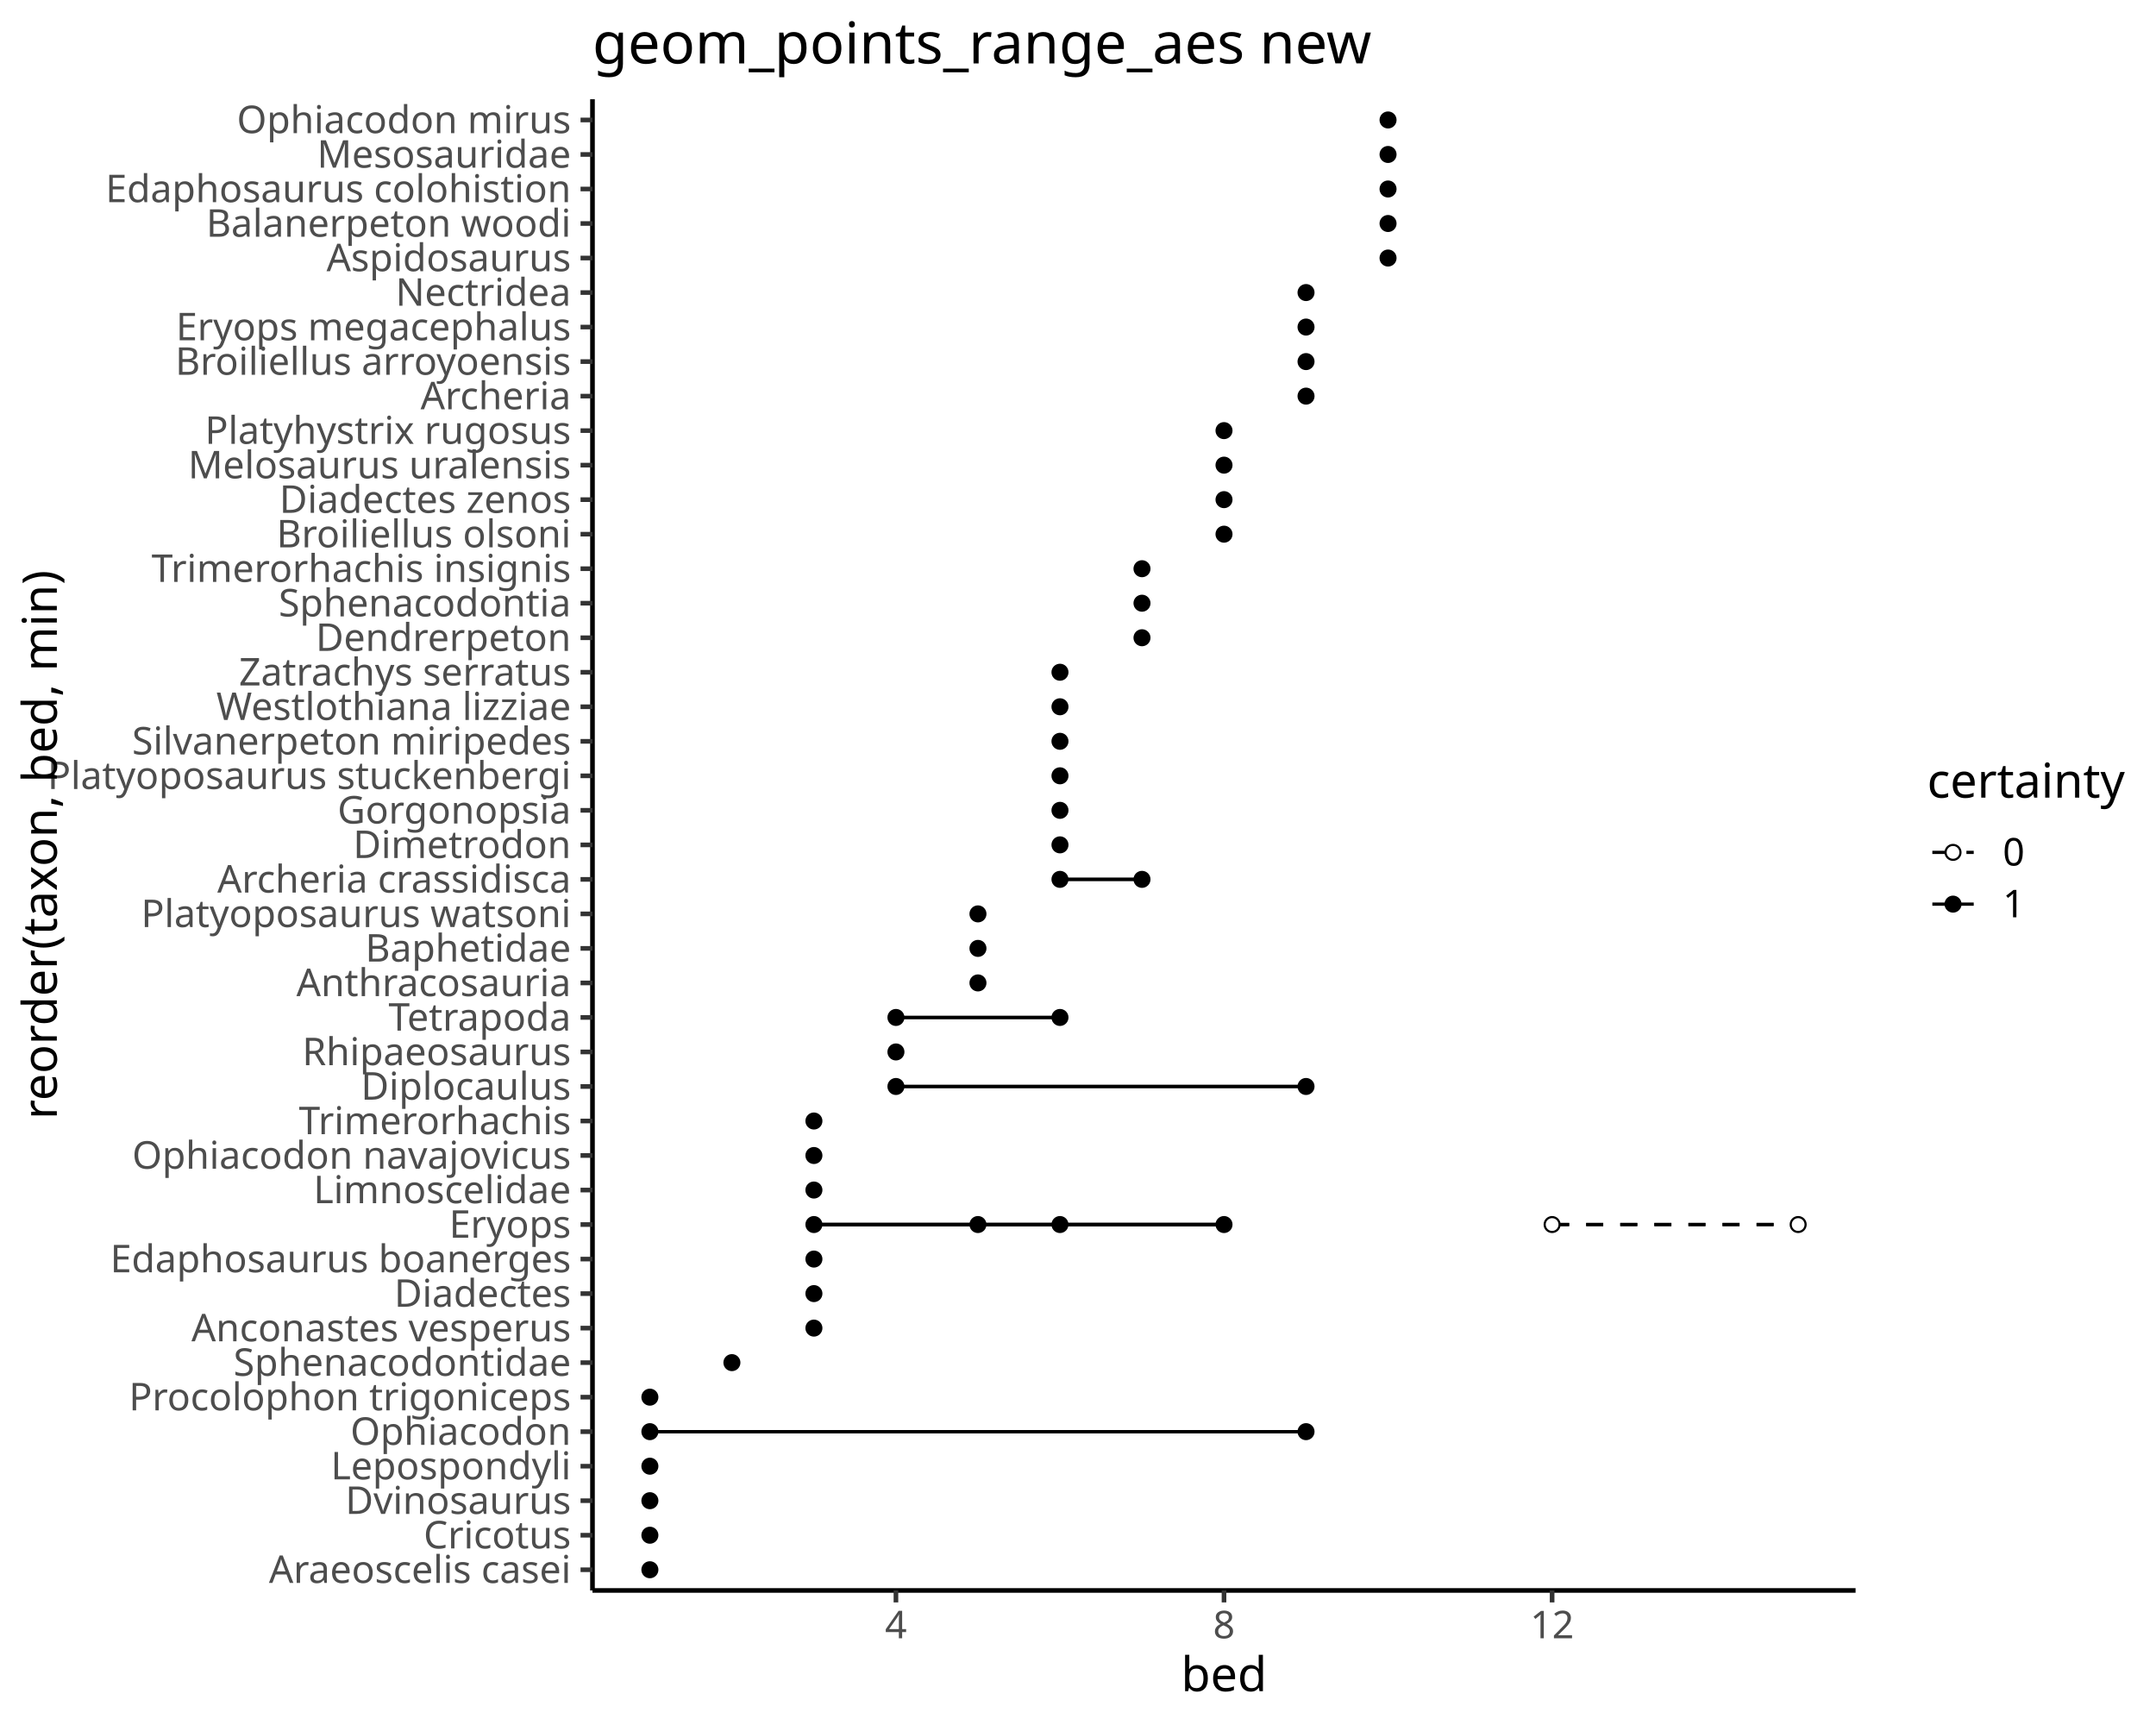
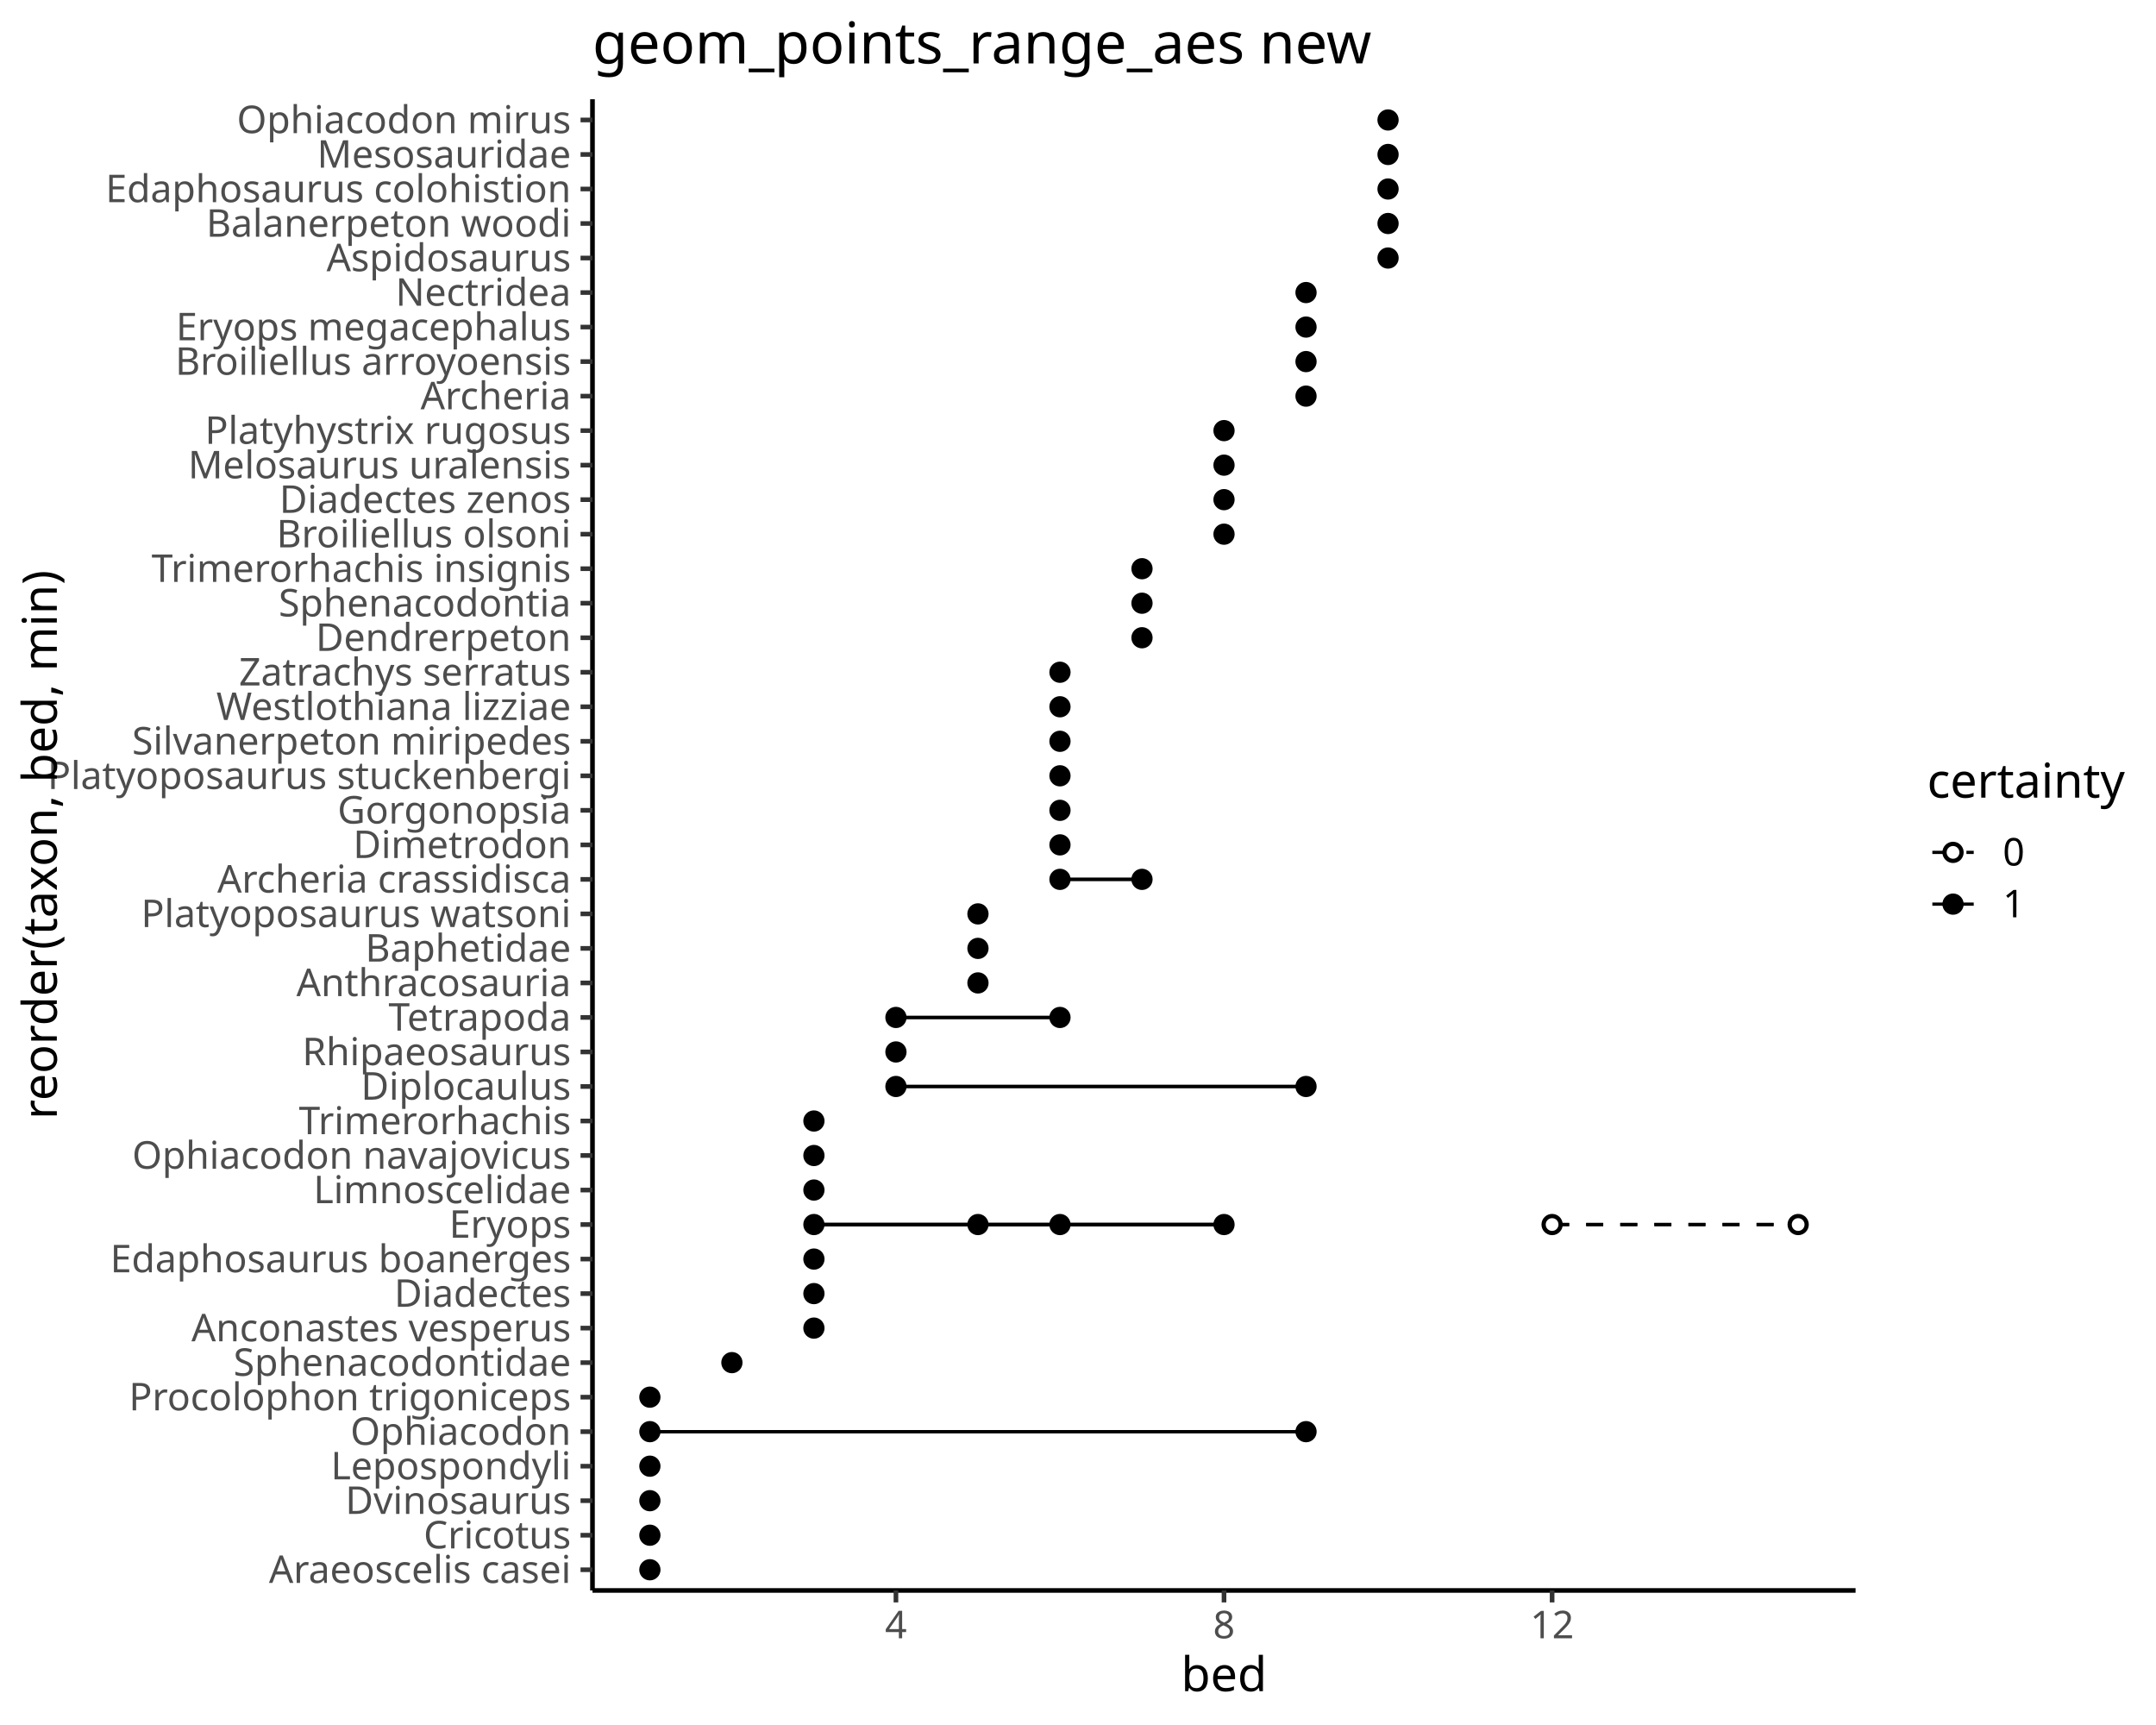
<svg xmlns="http://www.w3.org/2000/svg" class="svglite" data-engine-version="2.0" width="720.00pt" height="576.00pt" viewBox="0 0 720.00 576.00">
  <defs>
    <style type="text/css">
    .svglite line, .svglite polyline, .svglite polygon, .svglite path, .svglite rect, .svglite circle {
      fill: none;
      stroke: #000000;
      stroke-linecap: round;
      stroke-linejoin: round;
      stroke-miterlimit: 10.00;
    }
  </style>
  </defs>
  <rect width="100%" height="100%" style="stroke: none; fill: #FFFFFF;" />
  <defs>
    <clipPath id="cpMC4wMHw3MjAuMDB8MC4wMHw1NzYuMDA=">
      <rect x="0.00" y="0.00" width="720.00" height="576.00" />
    </clipPath>
  </defs>
  <g clip-path="url(#cpMC4wMHw3MjAuMDB8MC4wMHw1NzYuMDA=)">
    <rect x="-0" y="0.00" width="720.00" height="576.00" style="stroke-width: 1.55; stroke: #FFFFFF; fill: #FFFFFF;" />
  </g>
  <defs>
    <clipPath id="cpMTk3Ljg2fDYxOS42N3wzMy4xNHw1MzEuMDc=">
      <rect x="197.86" y="33.14" width="421.81" height="497.93" />
    </clipPath>
  </defs>
  <g clip-path="url(#cpMTk3Ljg2fDYxOS42N3wzMy4xNHw1MzEuMDc=)">
    <rect x="197.86" y="33.14" width="421.81" height="497.93" style="stroke-width: 1.55; stroke: none; fill: #FFFFFF;" />
    <line x1="217.03" y1="524.16" x2="217.03" y2="524.16" style="stroke-width: 1.07; stroke-linecap: butt;" />
    <line x1="217.03" y1="512.63" x2="217.03" y2="512.63" style="stroke-width: 1.07; stroke-linecap: butt;" />
    <line x1="217.03" y1="501.10" x2="217.03" y2="501.10" style="stroke-width: 1.07; stroke-linecap: butt;" />
    <line x1="217.03" y1="489.58" x2="217.03" y2="489.58" style="stroke-width: 1.07; stroke-linecap: butt;" />
    <line x1="217.03" y1="478.05" x2="436.15" y2="478.05" style="stroke-width: 1.07; stroke-linecap: butt;" />
    <line x1="217.03" y1="478.05" x2="436.15" y2="478.05" style="stroke-width: 1.07; stroke-linecap: butt;" />
    <line x1="217.03" y1="466.53" x2="217.03" y2="466.53" style="stroke-width: 1.07; stroke-linecap: butt;" />
    <line x1="244.42" y1="455.00" x2="244.42" y2="455.00" style="stroke-width: 1.07; stroke-linecap: butt;" />
    <line x1="271.81" y1="443.47" x2="271.81" y2="443.47" style="stroke-width: 1.07; stroke-linecap: butt;" />
    <line x1="271.81" y1="431.95" x2="271.81" y2="431.95" style="stroke-width: 1.07; stroke-linecap: butt;" />
    <line x1="271.81" y1="420.42" x2="271.81" y2="420.42" style="stroke-width: 1.07; stroke-linecap: butt;" />
    <line x1="518.33" y1="408.89" x2="600.50" y2="408.89" style="stroke-width: 1.07; stroke-dasharray: 5.69,5.69; stroke-linecap: butt;" />
    <line x1="518.33" y1="408.89" x2="600.50" y2="408.89" style="stroke-width: 1.07; stroke-dasharray: 5.69,5.69; stroke-linecap: butt;" />
    <line x1="271.81" y1="408.89" x2="408.76" y2="408.89" style="stroke-width: 1.07; stroke-linecap: butt;" />
    <line x1="271.81" y1="408.89" x2="408.76" y2="408.89" style="stroke-width: 1.07; stroke-linecap: butt;" />
    <line x1="271.81" y1="408.89" x2="408.76" y2="408.89" style="stroke-width: 1.07; stroke-linecap: butt;" />
    <line x1="271.81" y1="408.89" x2="408.76" y2="408.89" style="stroke-width: 1.07; stroke-linecap: butt;" />
    <line x1="271.81" y1="397.37" x2="271.81" y2="397.37" style="stroke-width: 1.07; stroke-linecap: butt;" />
    <line x1="271.81" y1="385.84" x2="271.81" y2="385.84" style="stroke-width: 1.07; stroke-linecap: butt;" />
    <line x1="271.81" y1="374.32" x2="271.81" y2="374.32" style="stroke-width: 1.07; stroke-linecap: butt;" />
    <line x1="299.20" y1="362.79" x2="436.15" y2="362.79" style="stroke-width: 1.07; stroke-linecap: butt;" />
    <line x1="299.20" y1="362.79" x2="436.15" y2="362.79" style="stroke-width: 1.07; stroke-linecap: butt;" />
    <line x1="299.20" y1="351.26" x2="299.20" y2="351.26" style="stroke-width: 1.07; stroke-linecap: butt;" />
    <line x1="299.20" y1="339.74" x2="353.98" y2="339.74" style="stroke-width: 1.07; stroke-linecap: butt;" />
    <line x1="299.20" y1="339.74" x2="353.98" y2="339.74" style="stroke-width: 1.07; stroke-linecap: butt;" />
    <line x1="326.59" y1="328.21" x2="326.59" y2="328.21" style="stroke-width: 1.07; stroke-linecap: butt;" />
    <line x1="326.59" y1="316.68" x2="326.59" y2="316.68" style="stroke-width: 1.07; stroke-linecap: butt;" />
    <line x1="326.59" y1="305.16" x2="326.59" y2="305.16" style="stroke-width: 1.07; stroke-linecap: butt;" />
    <line x1="353.98" y1="293.63" x2="381.37" y2="293.63" style="stroke-width: 1.07; stroke-linecap: butt;" />
    <line x1="353.98" y1="293.63" x2="381.37" y2="293.63" style="stroke-width: 1.07; stroke-linecap: butt;" />
    <line x1="353.98" y1="282.11" x2="353.98" y2="282.11" style="stroke-width: 1.07; stroke-linecap: butt;" />
    <line x1="353.98" y1="270.58" x2="353.98" y2="270.58" style="stroke-width: 1.07; stroke-linecap: butt;" />
    <line x1="353.98" y1="259.05" x2="353.98" y2="259.05" style="stroke-width: 1.07; stroke-linecap: butt;" />
    <line x1="353.98" y1="247.53" x2="353.98" y2="247.53" style="stroke-width: 1.07; stroke-linecap: butt;" />
    <line x1="353.98" y1="236.00" x2="353.98" y2="236.00" style="stroke-width: 1.07; stroke-linecap: butt;" />
    <line x1="353.98" y1="224.47" x2="353.98" y2="224.47" style="stroke-width: 1.07; stroke-linecap: butt;" />
    <line x1="381.37" y1="212.95" x2="381.37" y2="212.95" style="stroke-width: 1.07; stroke-linecap: butt;" />
    <line x1="381.37" y1="201.42" x2="381.37" y2="201.42" style="stroke-width: 1.07; stroke-linecap: butt;" />
    <line x1="381.37" y1="189.90" x2="381.37" y2="189.90" style="stroke-width: 1.07; stroke-linecap: butt;" />
    <line x1="408.76" y1="178.37" x2="408.76" y2="178.37" style="stroke-width: 1.07; stroke-linecap: butt;" />
    <line x1="408.76" y1="166.84" x2="408.76" y2="166.84" style="stroke-width: 1.07; stroke-linecap: butt;" />
    <line x1="408.76" y1="155.32" x2="408.76" y2="155.32" style="stroke-width: 1.07; stroke-linecap: butt;" />
    <line x1="408.76" y1="143.79" x2="408.76" y2="143.79" style="stroke-width: 1.07; stroke-linecap: butt;" />
    <line x1="436.15" y1="132.27" x2="436.15" y2="132.27" style="stroke-width: 1.07; stroke-linecap: butt;" />
    <line x1="436.15" y1="120.74" x2="436.15" y2="120.74" style="stroke-width: 1.07; stroke-linecap: butt;" />
    <line x1="436.15" y1="109.21" x2="436.15" y2="109.21" style="stroke-width: 1.07; stroke-linecap: butt;" />
    <line x1="436.15" y1="97.69" x2="436.15" y2="97.69" style="stroke-width: 1.07; stroke-linecap: butt;" />
    <line x1="463.54" y1="86.16" x2="463.54" y2="86.16" style="stroke-width: 1.07; stroke-linecap: butt;" />
    <line x1="463.54" y1="74.63" x2="463.54" y2="74.63" style="stroke-width: 1.07; stroke-linecap: butt;" />
    <line x1="463.54" y1="63.11" x2="463.54" y2="63.11" style="stroke-width: 1.07; stroke-linecap: butt;" />
    <line x1="463.54" y1="51.58" x2="463.54" y2="51.58" style="stroke-width: 1.07; stroke-linecap: butt;" />
    <line x1="463.54" y1="40.06" x2="463.54" y2="40.06" style="stroke-width: 1.07; stroke-linecap: butt;" />
-     <circle cx="217.03" cy="524.16" r="2.49" style="stroke-width: 0.71; fill: #000000;" />
-     <circle cx="217.03" cy="512.63" r="2.49" style="stroke-width: 0.71; fill: #000000;" />
-     <circle cx="217.03" cy="501.10" r="2.49" style="stroke-width: 0.71; fill: #000000;" />
-     <circle cx="217.03" cy="489.58" r="2.49" style="stroke-width: 0.71; fill: #000000;" />
-     <circle cx="436.15" cy="478.05" r="2.49" style="stroke-width: 0.71; fill: #000000;" />
-     <circle cx="217.03" cy="478.05" r="2.49" style="stroke-width: 0.71; fill: #000000;" />
-     <circle cx="217.03" cy="466.53" r="2.49" style="stroke-width: 0.71; fill: #000000;" />
-     <circle cx="244.42" cy="455.00" r="2.49" style="stroke-width: 0.71; fill: #000000;" />
-     <circle cx="271.81" cy="443.47" r="2.49" style="stroke-width: 0.71; fill: #000000;" />
-     <circle cx="271.81" cy="431.95" r="2.49" style="stroke-width: 0.71; fill: #000000;" />
-     <circle cx="271.81" cy="420.42" r="2.49" style="stroke-width: 0.71; fill: #000000;" />
-     <circle cx="518.33" cy="408.89" r="2.49" style="stroke-width: 0.71; fill: #FFFFFF;" />
-     <circle cx="600.50" cy="408.89" r="2.49" style="stroke-width: 0.71; fill: #FFFFFF;" />
-     <circle cx="408.76" cy="408.89" r="2.49" style="stroke-width: 0.71; fill: #000000;" />
-     <circle cx="353.98" cy="408.89" r="2.49" style="stroke-width: 0.71; fill: #000000;" />
-     <circle cx="326.59" cy="408.89" r="2.49" style="stroke-width: 0.71; fill: #000000;" />
-     <circle cx="271.81" cy="408.89" r="2.49" style="stroke-width: 0.71; fill: #000000;" />
-     <circle cx="271.81" cy="397.37" r="2.49" style="stroke-width: 0.71; fill: #000000;" />
-     <circle cx="271.81" cy="385.84" r="2.49" style="stroke-width: 0.71; fill: #000000;" />
-     <circle cx="271.81" cy="374.32" r="2.49" style="stroke-width: 0.71; fill: #000000;" />
-     <circle cx="436.15" cy="362.79" r="2.49" style="stroke-width: 0.71; fill: #000000;" />
-     <circle cx="299.20" cy="362.79" r="2.49" style="stroke-width: 0.71; fill: #000000;" />
-     <circle cx="299.20" cy="351.26" r="2.49" style="stroke-width: 0.71; fill: #000000;" />
-     <circle cx="353.98" cy="339.74" r="2.49" style="stroke-width: 0.71; fill: #000000;" />
-     <circle cx="299.20" cy="339.74" r="2.49" style="stroke-width: 0.71; fill: #000000;" />
-     <circle cx="326.59" cy="328.21" r="2.49" style="stroke-width: 0.71; fill: #000000;" />
-     <circle cx="326.59" cy="316.68" r="2.49" style="stroke-width: 0.71; fill: #000000;" />
-     <circle cx="326.59" cy="305.16" r="2.49" style="stroke-width: 0.71; fill: #000000;" />
-     <circle cx="353.98" cy="293.63" r="2.49" style="stroke-width: 0.71; fill: #000000;" />
-     <circle cx="381.37" cy="293.63" r="2.49" style="stroke-width: 0.71; fill: #000000;" />
-     <circle cx="353.98" cy="282.11" r="2.49" style="stroke-width: 0.71; fill: #000000;" />
-     <circle cx="353.98" cy="270.58" r="2.49" style="stroke-width: 0.71; fill: #000000;" />
-     <circle cx="353.98" cy="259.05" r="2.49" style="stroke-width: 0.71; fill: #000000;" />
-     <circle cx="353.98" cy="247.53" r="2.49" style="stroke-width: 0.71; fill: #000000;" />
-     <circle cx="353.98" cy="236.00" r="2.49" style="stroke-width: 0.71; fill: #000000;" />
-     <circle cx="353.98" cy="224.47" r="2.49" style="stroke-width: 0.71; fill: #000000;" />
-     <circle cx="381.37" cy="212.95" r="2.49" style="stroke-width: 0.71; fill: #000000;" />
-     <circle cx="381.37" cy="201.42" r="2.49" style="stroke-width: 0.71; fill: #000000;" />
-     <circle cx="381.37" cy="189.90" r="2.49" style="stroke-width: 0.71; fill: #000000;" />
-     <circle cx="408.76" cy="178.37" r="2.49" style="stroke-width: 0.71; fill: #000000;" />
-     <circle cx="408.76" cy="166.84" r="2.49" style="stroke-width: 0.71; fill: #000000;" />
-     <circle cx="408.76" cy="155.32" r="2.49" style="stroke-width: 0.71; fill: #000000;" />
-     <circle cx="408.76" cy="143.79" r="2.49" style="stroke-width: 0.71; fill: #000000;" />
-     <circle cx="436.15" cy="132.27" r="2.49" style="stroke-width: 0.71; fill: #000000;" />
-     <circle cx="436.15" cy="120.74" r="2.49" style="stroke-width: 0.71; fill: #000000;" />
-     <circle cx="436.15" cy="109.21" r="2.49" style="stroke-width: 0.71; fill: #000000;" />
-     <circle cx="436.15" cy="97.69" r="2.49" style="stroke-width: 0.71; fill: #000000;" />
-     <circle cx="463.54" cy="86.16" r="2.49" style="stroke-width: 0.71; fill: #000000;" />
-     <circle cx="463.54" cy="74.63" r="2.49" style="stroke-width: 0.71; fill: #000000;" />
-     <circle cx="463.54" cy="63.11" r="2.49" style="stroke-width: 0.71; fill: #000000;" />
-     <circle cx="463.54" cy="51.58" r="2.49" style="stroke-width: 0.71; fill: #000000;" />
-     <circle cx="463.54" cy="40.06" r="2.49" style="stroke-width: 0.71; fill: #000000;" />
+     <circle cx="217.03" cy="524.16" r="2.84" style="stroke-width: 1.42; fill: #000000;" />
+     <circle cx="217.03" cy="512.63" r="2.84" style="stroke-width: 1.42; fill: #000000;" />
+     <circle cx="217.03" cy="501.10" r="2.84" style="stroke-width: 1.42; fill: #000000;" />
+     <circle cx="217.03" cy="489.58" r="2.84" style="stroke-width: 1.42; fill: #000000;" />
+     <circle cx="436.15" cy="478.05" r="2.84" style="stroke-width: 1.42; fill: #000000;" />
+     <circle cx="217.03" cy="478.05" r="2.84" style="stroke-width: 1.42; fill: #000000;" />
+     <circle cx="217.03" cy="466.53" r="2.84" style="stroke-width: 1.42; fill: #000000;" />
+     <circle cx="244.42" cy="455.00" r="2.84" style="stroke-width: 1.42; fill: #000000;" />
+     <circle cx="271.81" cy="443.47" r="2.84" style="stroke-width: 1.42; fill: #000000;" />
+     <circle cx="271.81" cy="431.95" r="2.84" style="stroke-width: 1.42; fill: #000000;" />
+     <circle cx="271.81" cy="420.42" r="2.84" style="stroke-width: 1.42; fill: #000000;" />
+     <circle cx="518.33" cy="408.89" r="2.84" style="stroke-width: 1.42; fill: #FFFFFF;" />
+     <circle cx="600.50" cy="408.89" r="2.84" style="stroke-width: 1.42; fill: #FFFFFF;" />
+     <circle cx="408.76" cy="408.89" r="2.84" style="stroke-width: 1.42; fill: #000000;" />
+     <circle cx="353.98" cy="408.89" r="2.84" style="stroke-width: 1.42; fill: #000000;" />
+     <circle cx="326.59" cy="408.89" r="2.84" style="stroke-width: 1.42; fill: #000000;" />
+     <circle cx="271.81" cy="408.89" r="2.84" style="stroke-width: 1.42; fill: #000000;" />
+     <circle cx="271.81" cy="397.37" r="2.84" style="stroke-width: 1.42; fill: #000000;" />
+     <circle cx="271.81" cy="385.84" r="2.84" style="stroke-width: 1.42; fill: #000000;" />
+     <circle cx="271.81" cy="374.32" r="2.84" style="stroke-width: 1.42; fill: #000000;" />
+     <circle cx="436.15" cy="362.79" r="2.84" style="stroke-width: 1.42; fill: #000000;" />
+     <circle cx="299.20" cy="362.79" r="2.84" style="stroke-width: 1.42; fill: #000000;" />
+     <circle cx="299.20" cy="351.26" r="2.84" style="stroke-width: 1.42; fill: #000000;" />
+     <circle cx="353.98" cy="339.74" r="2.84" style="stroke-width: 1.42; fill: #000000;" />
+     <circle cx="299.20" cy="339.74" r="2.84" style="stroke-width: 1.42; fill: #000000;" />
+     <circle cx="326.59" cy="328.21" r="2.84" style="stroke-width: 1.42; fill: #000000;" />
+     <circle cx="326.59" cy="316.68" r="2.84" style="stroke-width: 1.42; fill: #000000;" />
+     <circle cx="326.59" cy="305.16" r="2.84" style="stroke-width: 1.42; fill: #000000;" />
+     <circle cx="353.98" cy="293.63" r="2.84" style="stroke-width: 1.42; fill: #000000;" />
+     <circle cx="381.37" cy="293.63" r="2.84" style="stroke-width: 1.42; fill: #000000;" />
+     <circle cx="353.98" cy="282.11" r="2.84" style="stroke-width: 1.42; fill: #000000;" />
+     <circle cx="353.98" cy="270.58" r="2.84" style="stroke-width: 1.42; fill: #000000;" />
+     <circle cx="353.98" cy="259.05" r="2.84" style="stroke-width: 1.42; fill: #000000;" />
+     <circle cx="353.98" cy="247.53" r="2.84" style="stroke-width: 1.42; fill: #000000;" />
+     <circle cx="353.98" cy="236.00" r="2.84" style="stroke-width: 1.42; fill: #000000;" />
+     <circle cx="353.98" cy="224.47" r="2.84" style="stroke-width: 1.42; fill: #000000;" />
+     <circle cx="381.37" cy="212.95" r="2.84" style="stroke-width: 1.42; fill: #000000;" />
+     <circle cx="381.37" cy="201.42" r="2.84" style="stroke-width: 1.42; fill: #000000;" />
+     <circle cx="381.37" cy="189.90" r="2.84" style="stroke-width: 1.42; fill: #000000;" />
+     <circle cx="408.76" cy="178.37" r="2.84" style="stroke-width: 1.42; fill: #000000;" />
+     <circle cx="408.76" cy="166.84" r="2.84" style="stroke-width: 1.42; fill: #000000;" />
+     <circle cx="408.76" cy="155.32" r="2.84" style="stroke-width: 1.42; fill: #000000;" />
+     <circle cx="408.76" cy="143.79" r="2.84" style="stroke-width: 1.42; fill: #000000;" />
+     <circle cx="436.15" cy="132.27" r="2.84" style="stroke-width: 1.42; fill: #000000;" />
+     <circle cx="436.15" cy="120.74" r="2.84" style="stroke-width: 1.42; fill: #000000;" />
+     <circle cx="436.15" cy="109.21" r="2.84" style="stroke-width: 1.42; fill: #000000;" />
+     <circle cx="436.15" cy="97.69" r="2.84" style="stroke-width: 1.42; fill: #000000;" />
+     <circle cx="463.54" cy="86.16" r="2.84" style="stroke-width: 1.42; fill: #000000;" />
+     <circle cx="463.54" cy="74.63" r="2.84" style="stroke-width: 1.42; fill: #000000;" />
+     <circle cx="463.54" cy="63.11" r="2.84" style="stroke-width: 1.42; fill: #000000;" />
+     <circle cx="463.54" cy="51.58" r="2.84" style="stroke-width: 1.42; fill: #000000;" />
+     <circle cx="463.54" cy="40.06" r="2.84" style="stroke-width: 1.42; fill: #000000;" />
  </g>
  <g clip-path="url(#cpMC4wMHw3MjAuMDB8MC4wMHw1NzYuMDA=)">
    <polyline points="197.86,531.07 197.86,33.14 " style="stroke-width: 1.55; stroke-linecap: butt;" />
    <text x="190.69" y="528.56" text-anchor="end" style="font-size: 12.80px; fill: #4D4D4D; font-family: sans;" textLength="99.62px" lengthAdjust="spacingAndGlyphs">Araeoscelis casei</text>
    <text x="190.69" y="517.04" text-anchor="end" style="font-size: 12.80px; fill: #4D4D4D; font-family: sans;" textLength="46.96px" lengthAdjust="spacingAndGlyphs">Cricotus</text>
    <text x="190.69" y="505.51" text-anchor="end" style="font-size: 12.80px; fill: #4D4D4D; font-family: sans;" textLength="71.16px" lengthAdjust="spacingAndGlyphs">Dvinosaurus</text>
    <text x="190.69" y="493.98" text-anchor="end" style="font-size: 12.80px; fill: #4D4D4D; font-family: sans;" textLength="75.45px" lengthAdjust="spacingAndGlyphs">Lepospondyli</text>
    <text x="190.69" y="482.46" text-anchor="end" style="font-size: 12.80px; fill: #4D4D4D; font-family: sans;" textLength="69.04px" lengthAdjust="spacingAndGlyphs">Ophiacodon</text>
    <text x="190.69" y="470.93" text-anchor="end" style="font-size: 12.80px; fill: #4D4D4D; font-family: sans;" textLength="137.35px" lengthAdjust="spacingAndGlyphs">Procolophon trigoniceps</text>
    <text x="190.69" y="459.40" text-anchor="end" style="font-size: 12.80px; fill: #4D4D4D; font-family: sans;" textLength="106.78px" lengthAdjust="spacingAndGlyphs">Sphenacodontidae</text>
    <text x="190.69" y="447.88" text-anchor="end" style="font-size: 12.80px; fill: #4D4D4D; font-family: sans;" textLength="122.42px" lengthAdjust="spacingAndGlyphs">Anconastes vesperus</text>
    <text x="190.69" y="436.35" text-anchor="end" style="font-size: 12.80px; fill: #4D4D4D; font-family: sans;" textLength="56.93px" lengthAdjust="spacingAndGlyphs">Diadectes</text>
    <text x="190.69" y="424.83" text-anchor="end" style="font-size: 12.80px; fill: #4D4D4D; font-family: sans;" textLength="146.63px" lengthAdjust="spacingAndGlyphs">Edaphosaurus boanerges</text>
    <text x="190.69" y="413.30" text-anchor="end" style="font-size: 12.80px; fill: #4D4D4D; font-family: sans;" textLength="39.85px" lengthAdjust="spacingAndGlyphs">Eryops</text>
    <text x="190.69" y="401.77" text-anchor="end" style="font-size: 12.80px; fill: #4D4D4D; font-family: sans;" textLength="81.84px" lengthAdjust="spacingAndGlyphs">Limnoscelidae</text>
    <text x="190.69" y="390.25" text-anchor="end" style="font-size: 12.80px; fill: #4D4D4D; font-family: sans;" textLength="139.50px" lengthAdjust="spacingAndGlyphs">Ophiacodon navajovicus</text>
    <text x="190.69" y="378.72" text-anchor="end" style="font-size: 12.80px; fill: #4D4D4D; font-family: sans;" textLength="85.36px" lengthAdjust="spacingAndGlyphs">Trimerorhachis</text>
    <text x="190.69" y="367.19" text-anchor="end" style="font-size: 12.80px; fill: #4D4D4D; font-family: sans;" textLength="66.18px" lengthAdjust="spacingAndGlyphs">Diplocaulus</text>
    <text x="190.69" y="355.67" text-anchor="end" style="font-size: 12.80px; fill: #4D4D4D; font-family: sans;" textLength="86.12px" lengthAdjust="spacingAndGlyphs">Rhipaeosaurus</text>
    <text x="190.69" y="344.14" text-anchor="end" style="font-size: 12.80px; fill: #4D4D4D; font-family: sans;" textLength="58.35px" lengthAdjust="spacingAndGlyphs">Tetrapoda</text>
    <text x="190.69" y="332.62" text-anchor="end" style="font-size: 12.80px; fill: #4D4D4D; font-family: sans;" textLength="86.11px" lengthAdjust="spacingAndGlyphs">Anthracosauria</text>
    <text x="190.69" y="321.09" text-anchor="end" style="font-size: 12.80px; fill: #4D4D4D; font-family: sans;" textLength="64.77px" lengthAdjust="spacingAndGlyphs">Baphetidae</text>
    <text x="190.69" y="309.56" text-anchor="end" style="font-size: 12.80px; fill: #4D4D4D; font-family: sans;" textLength="135.21px" lengthAdjust="spacingAndGlyphs">Platyoposaurus watsoni</text>
    <text x="190.69" y="298.04" text-anchor="end" style="font-size: 12.80px; fill: #4D4D4D; font-family: sans;" textLength="114.55px" lengthAdjust="spacingAndGlyphs">Archeria crassidisca</text>
    <text x="190.69" y="286.51" text-anchor="end" style="font-size: 12.80px; fill: #4D4D4D; font-family: sans;" textLength="66.17px" lengthAdjust="spacingAndGlyphs">Dimetrodon</text>
    <text x="190.69" y="274.98" text-anchor="end" style="font-size: 12.80px; fill: #4D4D4D; font-family: sans;" textLength="73.31px" lengthAdjust="spacingAndGlyphs">Gorgonopsia</text>
    <text x="190.69" y="263.46" text-anchor="end" style="font-size: 12.80px; fill: #4D4D4D; font-family: sans;" textLength="164.40px" lengthAdjust="spacingAndGlyphs">Platyoposaurus stuckenbergi</text>
    <text x="190.69" y="251.93" text-anchor="end" style="font-size: 12.80px; fill: #4D4D4D; font-family: sans;" textLength="137.33px" lengthAdjust="spacingAndGlyphs">Silvanerpeton miripedes</text>
    <text x="190.69" y="240.41" text-anchor="end" style="font-size: 12.80px; fill: #4D4D4D; font-family: sans;" textLength="113.13px" lengthAdjust="spacingAndGlyphs">Westlothiana lizziae</text>
    <text x="190.69" y="228.88" text-anchor="end" style="font-size: 12.80px; fill: #4D4D4D; font-family: sans;" textLength="106.01px" lengthAdjust="spacingAndGlyphs">Zatrachys serratus</text>
    <text x="190.69" y="217.35" text-anchor="end" style="font-size: 12.80px; fill: #4D4D4D; font-family: sans;" textLength="78.28px" lengthAdjust="spacingAndGlyphs">Dendrerpeton</text>
    <text x="190.69" y="205.83" text-anchor="end" style="font-size: 12.80px; fill: #4D4D4D; font-family: sans;" textLength="92.54px" lengthAdjust="spacingAndGlyphs">Sphenacodontia</text>
    <text x="190.69" y="194.30" text-anchor="end" style="font-size: 12.80px; fill: #4D4D4D; font-family: sans;" textLength="131.61px" lengthAdjust="spacingAndGlyphs">Trimerorhachis insignis</text>
    <text x="190.69" y="182.77" text-anchor="end" style="font-size: 12.80px; fill: #4D4D4D; font-family: sans;" textLength="91.78px" lengthAdjust="spacingAndGlyphs">Broiliellus olsoni</text>
    <text x="190.69" y="171.25" text-anchor="end" style="font-size: 12.80px; fill: #4D4D4D; font-family: sans;" textLength="94.66px" lengthAdjust="spacingAndGlyphs">Diadectes zenos</text>
    <text x="190.69" y="159.72" text-anchor="end" style="font-size: 12.80px; fill: #4D4D4D; font-family: sans;" textLength="120.97px" lengthAdjust="spacingAndGlyphs">Melosaurus uralensis</text>
    <text x="190.69" y="148.20" text-anchor="end" style="font-size: 12.80px; fill: #4D4D4D; font-family: sans;" textLength="114.56px" lengthAdjust="spacingAndGlyphs">Platyhystrix rugosus</text>
    <text x="190.69" y="136.67" text-anchor="end" style="font-size: 12.80px; fill: #4D4D4D; font-family: sans;" textLength="47.67px" lengthAdjust="spacingAndGlyphs">Archeria</text>
    <text x="190.69" y="125.14" text-anchor="end" style="font-size: 12.80px; fill: #4D4D4D; font-family: sans;" textLength="124.51px" lengthAdjust="spacingAndGlyphs">Broiliellus arroyoensis</text>
    <text x="190.69" y="113.62" text-anchor="end" style="font-size: 12.80px; fill: #4D4D4D; font-family: sans;" textLength="126.68px" lengthAdjust="spacingAndGlyphs">Eryops megacephalus</text>
    <text x="190.69" y="102.09" text-anchor="end" style="font-size: 12.80px; fill: #4D4D4D; font-family: sans;" textLength="54.79px" lengthAdjust="spacingAndGlyphs">Nectridea</text>
    <text x="190.69" y="90.56" text-anchor="end" style="font-size: 12.80px; fill: #4D4D4D; font-family: sans;" textLength="77.58px" lengthAdjust="spacingAndGlyphs">Aspidosaurus</text>
    <text x="190.69" y="79.04" text-anchor="end" style="font-size: 12.80px; fill: #4D4D4D; font-family: sans;" textLength="113.16px" lengthAdjust="spacingAndGlyphs">Balanerpeton woodi</text>
    <text x="190.69" y="67.51" text-anchor="end" style="font-size: 12.80px; fill: #4D4D4D; font-family: sans;" textLength="146.61px" lengthAdjust="spacingAndGlyphs">Edaphosaurus colohistion</text>
    <text x="190.69" y="55.99" text-anchor="end" style="font-size: 12.80px; fill: #4D4D4D; font-family: sans;" textLength="80.42px" lengthAdjust="spacingAndGlyphs">Mesosauridae</text>
    <text x="190.69" y="44.46" text-anchor="end" style="font-size: 12.80px; fill: #4D4D4D; font-family: sans;" textLength="103.90px" lengthAdjust="spacingAndGlyphs">Ophiacodon mirus</text>
    <polyline points="193.87,524.16 197.86,524.16 " style="stroke-width: 1.55; stroke: #333333; stroke-linecap: butt;" />
    <polyline points="193.87,512.63 197.86,512.63 " style="stroke-width: 1.55; stroke: #333333; stroke-linecap: butt;" />
    <polyline points="193.87,501.10 197.86,501.10 " style="stroke-width: 1.55; stroke: #333333; stroke-linecap: butt;" />
    <polyline points="193.87,489.58 197.86,489.58 " style="stroke-width: 1.55; stroke: #333333; stroke-linecap: butt;" />
    <polyline points="193.87,478.05 197.86,478.05 " style="stroke-width: 1.55; stroke: #333333; stroke-linecap: butt;" />
    <polyline points="193.87,466.53 197.86,466.53 " style="stroke-width: 1.55; stroke: #333333; stroke-linecap: butt;" />
    <polyline points="193.87,455.00 197.86,455.00 " style="stroke-width: 1.55; stroke: #333333; stroke-linecap: butt;" />
    <polyline points="193.87,443.47 197.86,443.47 " style="stroke-width: 1.55; stroke: #333333; stroke-linecap: butt;" />
    <polyline points="193.87,431.95 197.86,431.95 " style="stroke-width: 1.55; stroke: #333333; stroke-linecap: butt;" />
    <polyline points="193.87,420.42 197.86,420.42 " style="stroke-width: 1.55; stroke: #333333; stroke-linecap: butt;" />
    <polyline points="193.87,408.89 197.86,408.89 " style="stroke-width: 1.55; stroke: #333333; stroke-linecap: butt;" />
    <polyline points="193.87,397.37 197.86,397.37 " style="stroke-width: 1.55; stroke: #333333; stroke-linecap: butt;" />
    <polyline points="193.87,385.84 197.86,385.84 " style="stroke-width: 1.55; stroke: #333333; stroke-linecap: butt;" />
    <polyline points="193.87,374.32 197.86,374.32 " style="stroke-width: 1.55; stroke: #333333; stroke-linecap: butt;" />
    <polyline points="193.87,362.79 197.86,362.79 " style="stroke-width: 1.55; stroke: #333333; stroke-linecap: butt;" />
    <polyline points="193.87,351.26 197.86,351.26 " style="stroke-width: 1.55; stroke: #333333; stroke-linecap: butt;" />
    <polyline points="193.87,339.74 197.86,339.74 " style="stroke-width: 1.55; stroke: #333333; stroke-linecap: butt;" />
    <polyline points="193.87,328.21 197.86,328.21 " style="stroke-width: 1.55; stroke: #333333; stroke-linecap: butt;" />
    <polyline points="193.87,316.68 197.86,316.68 " style="stroke-width: 1.55; stroke: #333333; stroke-linecap: butt;" />
    <polyline points="193.87,305.16 197.86,305.16 " style="stroke-width: 1.55; stroke: #333333; stroke-linecap: butt;" />
    <polyline points="193.87,293.63 197.86,293.63 " style="stroke-width: 1.55; stroke: #333333; stroke-linecap: butt;" />
    <polyline points="193.87,282.11 197.86,282.11 " style="stroke-width: 1.55; stroke: #333333; stroke-linecap: butt;" />
    <polyline points="193.87,270.58 197.86,270.58 " style="stroke-width: 1.55; stroke: #333333; stroke-linecap: butt;" />
    <polyline points="193.87,259.05 197.86,259.05 " style="stroke-width: 1.55; stroke: #333333; stroke-linecap: butt;" />
    <polyline points="193.87,247.53 197.86,247.53 " style="stroke-width: 1.55; stroke: #333333; stroke-linecap: butt;" />
    <polyline points="193.87,236.00 197.86,236.00 " style="stroke-width: 1.55; stroke: #333333; stroke-linecap: butt;" />
    <polyline points="193.87,224.47 197.86,224.47 " style="stroke-width: 1.55; stroke: #333333; stroke-linecap: butt;" />
    <polyline points="193.87,212.95 197.86,212.95 " style="stroke-width: 1.55; stroke: #333333; stroke-linecap: butt;" />
    <polyline points="193.87,201.42 197.86,201.42 " style="stroke-width: 1.55; stroke: #333333; stroke-linecap: butt;" />
    <polyline points="193.87,189.90 197.86,189.90 " style="stroke-width: 1.55; stroke: #333333; stroke-linecap: butt;" />
    <polyline points="193.87,178.37 197.86,178.37 " style="stroke-width: 1.55; stroke: #333333; stroke-linecap: butt;" />
    <polyline points="193.87,166.84 197.86,166.84 " style="stroke-width: 1.55; stroke: #333333; stroke-linecap: butt;" />
    <polyline points="193.87,155.32 197.86,155.32 " style="stroke-width: 1.55; stroke: #333333; stroke-linecap: butt;" />
    <polyline points="193.87,143.79 197.86,143.79 " style="stroke-width: 1.55; stroke: #333333; stroke-linecap: butt;" />
    <polyline points="193.87,132.27 197.86,132.27 " style="stroke-width: 1.55; stroke: #333333; stroke-linecap: butt;" />
    <polyline points="193.87,120.74 197.86,120.74 " style="stroke-width: 1.55; stroke: #333333; stroke-linecap: butt;" />
    <polyline points="193.87,109.21 197.86,109.21 " style="stroke-width: 1.55; stroke: #333333; stroke-linecap: butt;" />
    <polyline points="193.87,97.69 197.86,97.69 " style="stroke-width: 1.55; stroke: #333333; stroke-linecap: butt;" />
    <polyline points="193.87,86.16 197.86,86.16 " style="stroke-width: 1.55; stroke: #333333; stroke-linecap: butt;" />
    <polyline points="193.87,74.63 197.86,74.63 " style="stroke-width: 1.55; stroke: #333333; stroke-linecap: butt;" />
    <polyline points="193.87,63.11 197.86,63.11 " style="stroke-width: 1.55; stroke: #333333; stroke-linecap: butt;" />
    <polyline points="193.87,51.58 197.86,51.58 " style="stroke-width: 1.55; stroke: #333333; stroke-linecap: butt;" />
    <polyline points="193.87,40.06 197.86,40.06 " style="stroke-width: 1.55; stroke: #333333; stroke-linecap: butt;" />
    <polyline points="197.86,531.07 619.67,531.07 " style="stroke-width: 1.55; stroke-linecap: butt;" />
    <polyline points="299.20,535.06 299.20,531.07 " style="stroke-width: 1.55; stroke: #333333; stroke-linecap: butt;" />
    <polyline points="408.76,535.06 408.76,531.07 " style="stroke-width: 1.55; stroke: #333333; stroke-linecap: butt;" />
    <polyline points="518.33,535.06 518.33,531.07 " style="stroke-width: 1.55; stroke: #333333; stroke-linecap: butt;" />
    <text x="299.20" y="547.05" text-anchor="middle" style="font-size: 12.80px; fill: #4D4D4D; font-family: sans;" textLength="7.12px" lengthAdjust="spacingAndGlyphs">4</text>
    <text x="408.76" y="547.05" text-anchor="middle" style="font-size: 12.80px; fill: #4D4D4D; font-family: sans;" textLength="7.12px" lengthAdjust="spacingAndGlyphs">8</text>
    <text x="518.33" y="547.05" text-anchor="middle" style="font-size: 12.80px; fill: #4D4D4D; font-family: sans;" textLength="14.24px" lengthAdjust="spacingAndGlyphs">12</text>
    <text x="408.76" y="564.71" text-anchor="middle" style="font-size: 16.00px; font-family: sans;" textLength="26.70px" lengthAdjust="spacingAndGlyphs">bed</text>
    <text transform="translate(18.98,282.11) rotate(-90)" text-anchor="middle" style="font-size: 16.00px; font-family: sans;" textLength="171.65px" lengthAdjust="spacingAndGlyphs">reorder(taxon, bed, min)</text>
    <rect x="635.61" y="245.70" width="76.42" height="72.80" style="stroke-width: 1.55; stroke: none; fill: #FFFFFF;" />
    <text x="643.58" y="266.35" style="font-size: 16.00px; font-family: sans;" textLength="60.48px" lengthAdjust="spacingAndGlyphs">certainty</text>
    <rect x="643.58" y="275.98" width="17.28" height="17.28" style="stroke-width: 1.55; stroke: none; fill: #FFFFFF;" />
    <line x1="645.31" y1="284.62" x2="659.13" y2="284.62" style="stroke-width: 1.07; stroke-dasharray: 5.69,5.69; stroke-linecap: butt;" />
-     <circle cx="652.22" cy="284.62" r="2.49" style="stroke-width: 0.71; fill: #FFFFFF;" />
+     <circle cx="652.22" cy="284.62" r="2.84" style="stroke-width: 1.42; fill: #FFFFFF;" />
    <rect x="643.58" y="293.26" width="17.28" height="17.28" style="stroke-width: 1.55; stroke: none; fill: #FFFFFF;" />
    <line x1="645.31" y1="301.90" x2="659.13" y2="301.90" style="stroke-width: 1.07; stroke-linecap: butt;" />
-     <circle cx="652.22" cy="301.90" r="2.49" style="stroke-width: 0.71; fill: #000000;" />
+     <circle cx="652.22" cy="301.90" r="2.84" style="stroke-width: 1.42; fill: #000000;" />
    <text x="668.83" y="289.02" style="font-size: 12.80px; font-family: sans;" textLength="7.12px" lengthAdjust="spacingAndGlyphs">0</text>
    <text x="668.83" y="306.30" style="font-size: 12.80px; font-family: sans;" textLength="7.12px" lengthAdjust="spacingAndGlyphs">1</text>
    <text x="197.86" y="21.18" style="font-size: 19.20px; font-family: sans;" textLength="251.95px" lengthAdjust="spacingAndGlyphs">geom_points_range_aes new</text>
  </g>
</svg>
